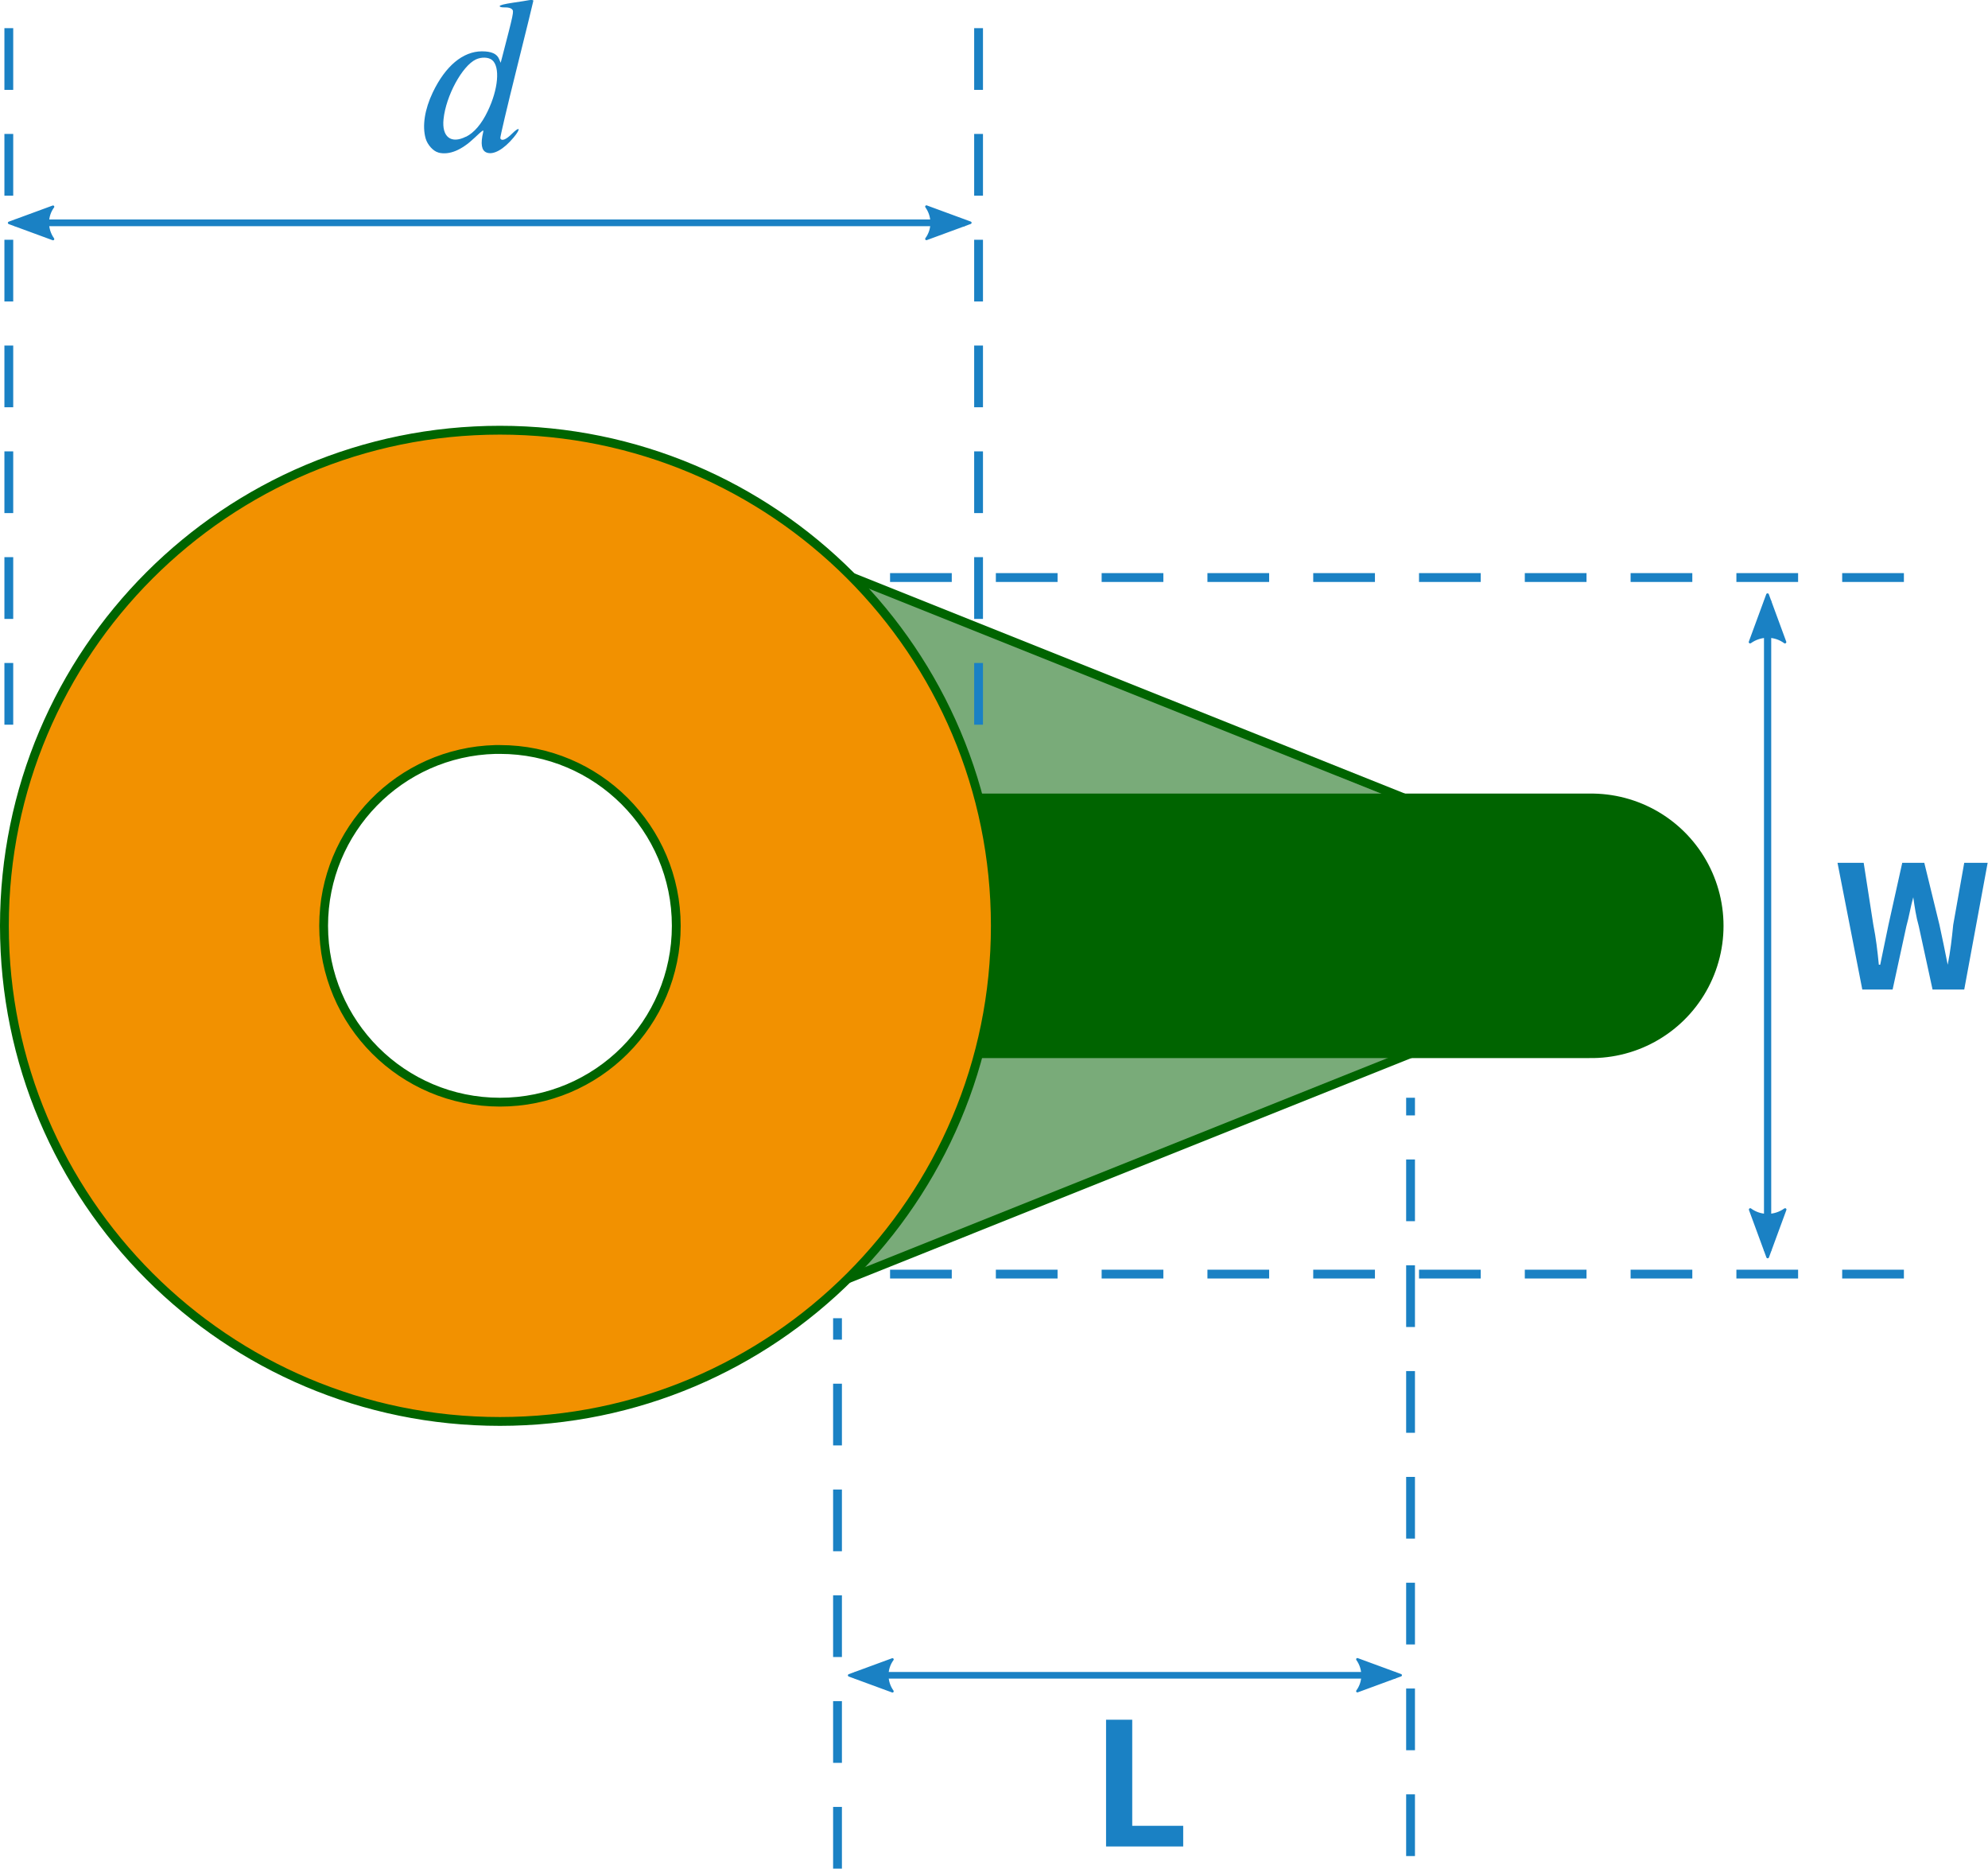
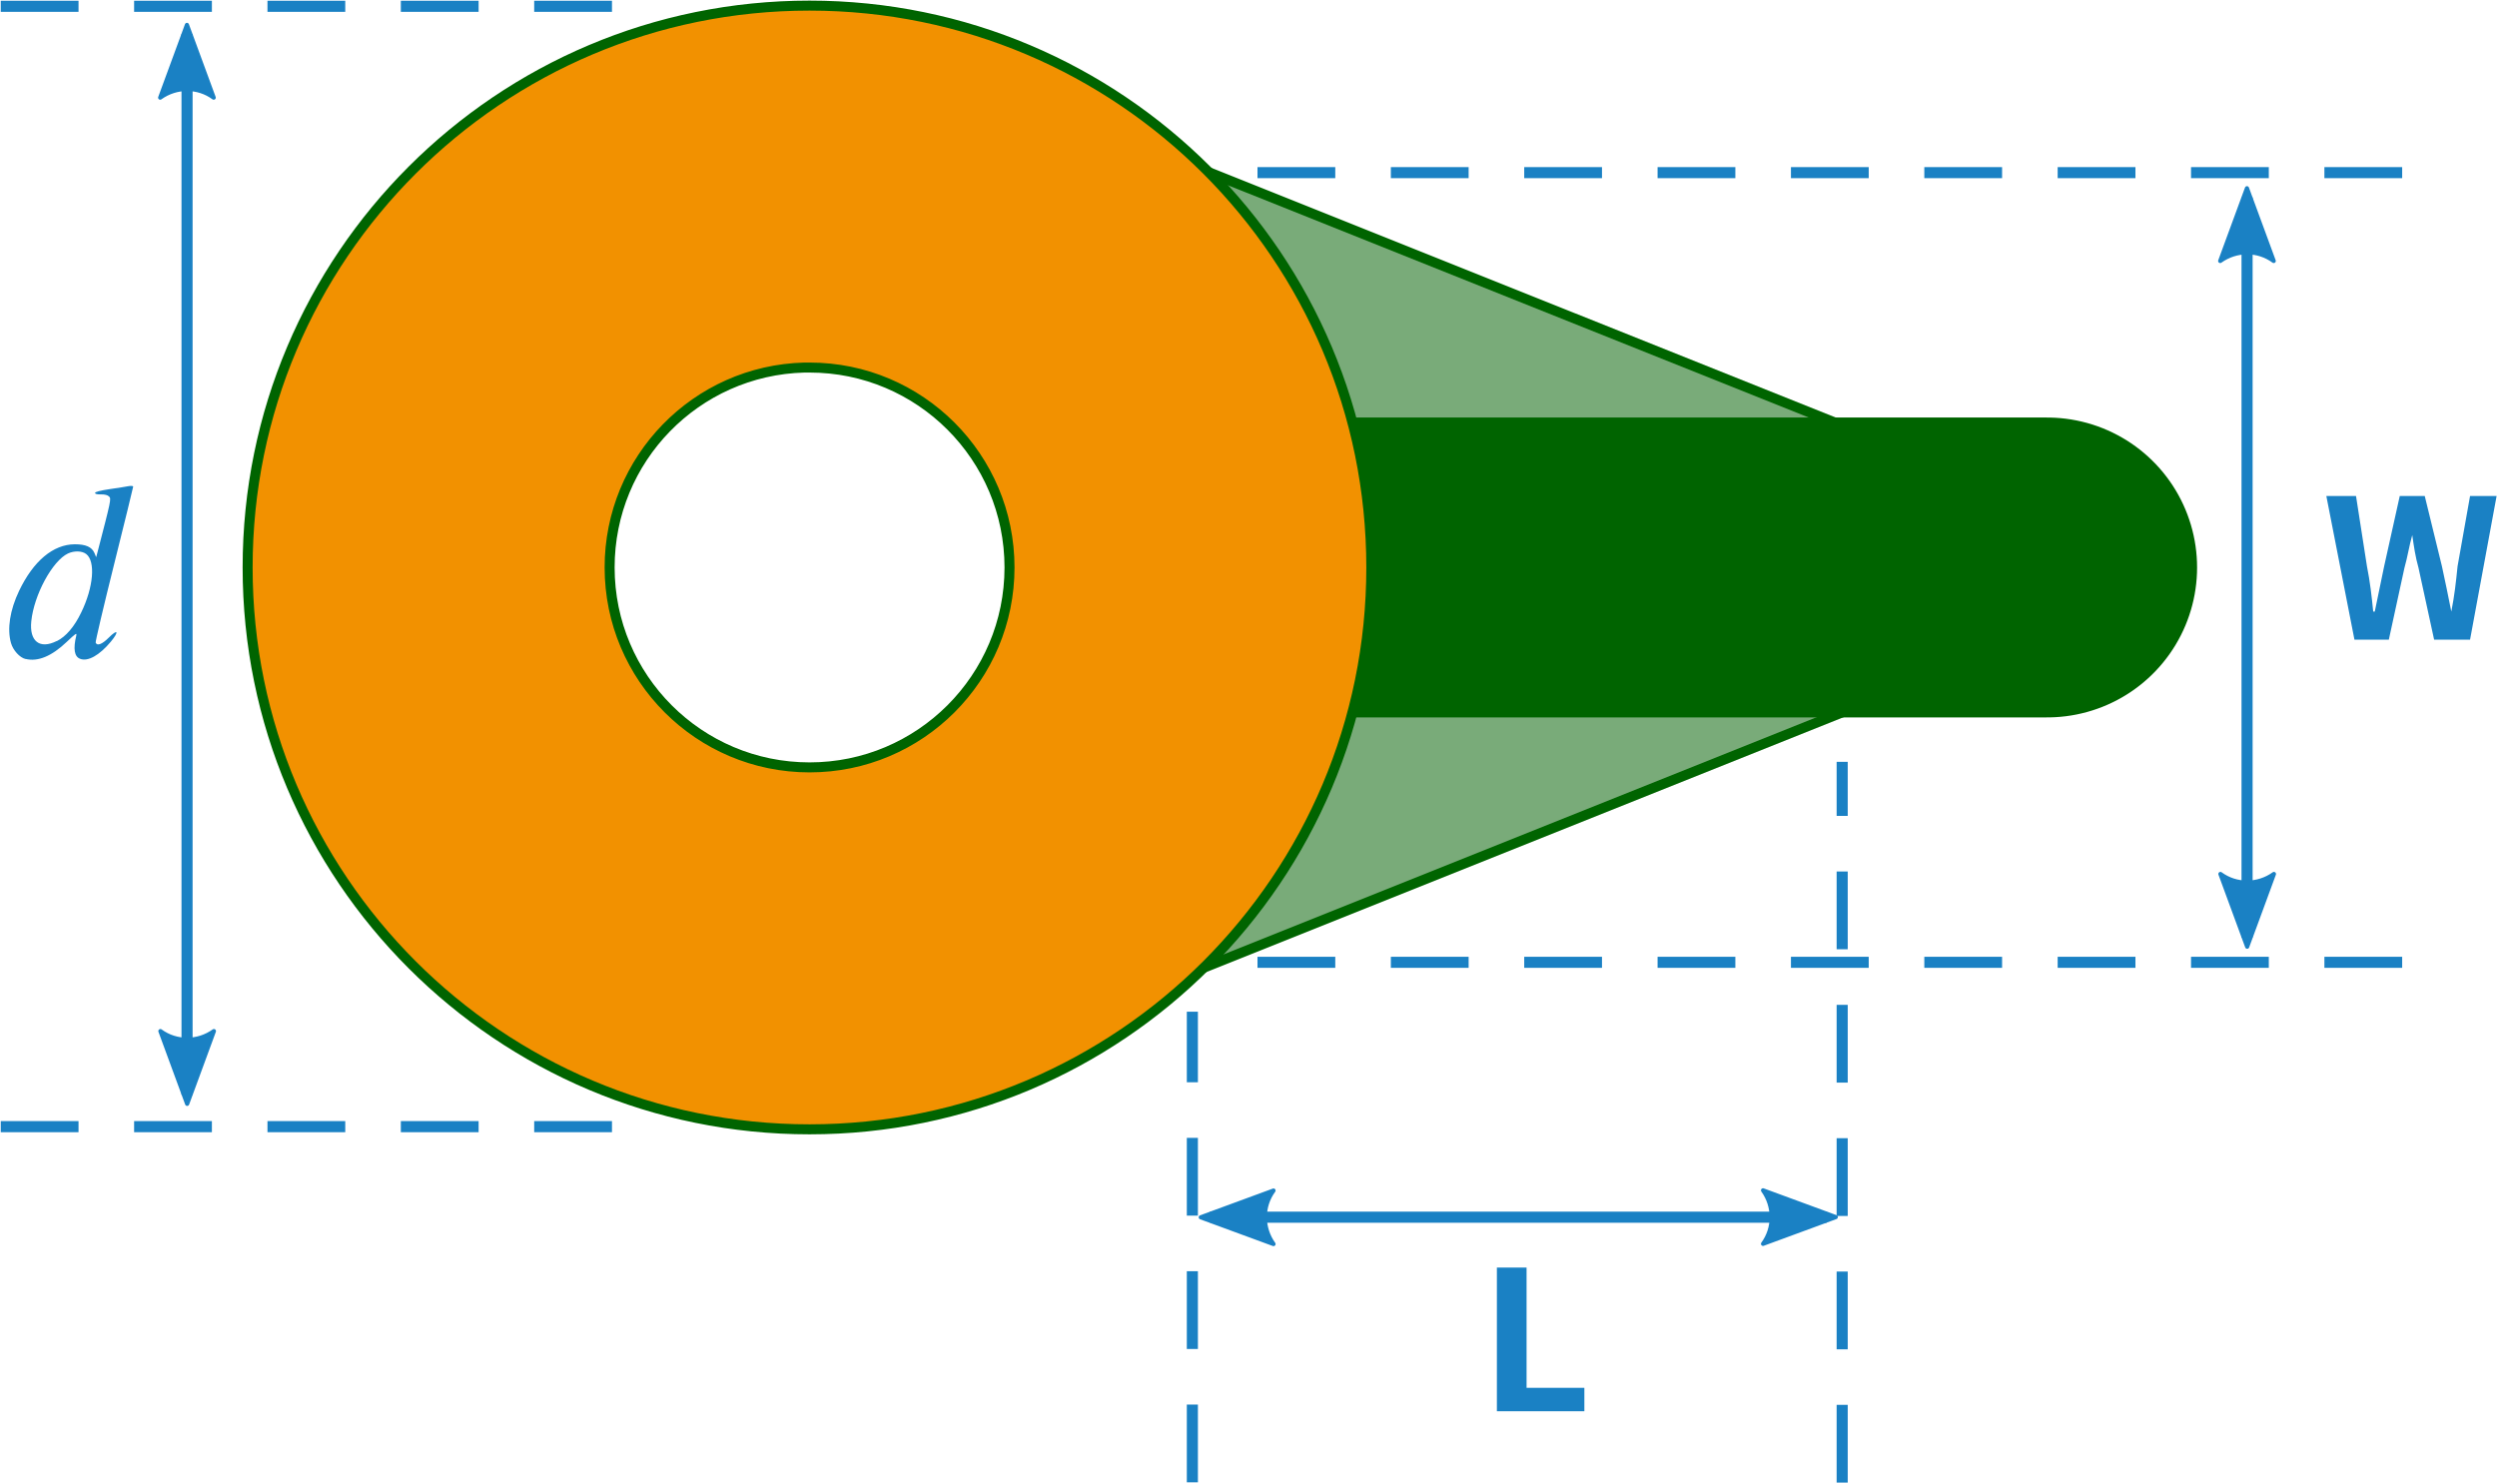
- <svg xmlns="http://www.w3.org/2000/svg" id="Слой_1" data-name="Слой 1" viewBox="0 0 22.55 21.193" version="1.1" width="225.5" height="211.932">
+ <svg xmlns="http://www.w3.org/2000/svg" id="Слой_1" data-name="Слой 1" viewBox="0 0 24.977 14.839" version="1.1" width="224.793" height="133.555">
  <defs id="defs159429">
    <marker style="overflow:visible" id="marker2044" refX="0" refY="0" orient="auto">
      <path transform="scale(-0.6)" d="M 8.719,4.034 -2.207,0.016 8.719,-4.002 c -1.745,2.372 -1.735,5.617 -6e-7,8.035 z" style="fill:#1a81c4;fill-opacity:1;fill-rule:evenodd;stroke:#1a81c4;stroke-width:0.625;stroke-linejoin:round;stroke-opacity:1" id="path2042" />
    </marker>
    <marker style="overflow:visible" id="marker2034" refX="0" refY="0" orient="auto">
      <path transform="scale(0.6)" d="M 8.719,4.034 -2.207,0.016 8.719,-4.002 c -1.745,2.372 -1.735,5.617 -6e-7,8.035 z" style="fill:#1a81c4;fill-opacity:1;fill-rule:evenodd;stroke:#1a81c4;stroke-width:0.625;stroke-linejoin:round;stroke-opacity:1" id="path2032" />
    </marker>
    <marker style="overflow:visible" id="marker1869" refX="0" refY="0" orient="auto">
      <path transform="scale(-0.6)" d="M 8.719,4.034 -2.207,0.016 8.719,-4.002 c -1.745,2.372 -1.735,5.617 -6e-7,8.035 z" style="fill:#1a81c4;fill-opacity:1;fill-rule:evenodd;stroke:#1a81c4;stroke-width:0.625;stroke-linejoin:round;stroke-opacity:1" id="path1867" />
    </marker>
    <marker style="overflow:visible" id="marker1859" refX="0" refY="0" orient="auto">
      <path transform="scale(0.6)" d="M 8.719,4.034 -2.207,0.016 8.719,-4.002 c -1.745,2.372 -1.735,5.617 -6e-7,8.035 z" style="fill:#1a81c4;fill-opacity:1;fill-rule:evenodd;stroke:#1a81c4;stroke-width:0.625;stroke-linejoin:round;stroke-opacity:1" id="path1857" />
    </marker>
    <style id="style159427">.cls-1{fill:#1a81c4;}</style>
    <marker style="overflow:visible" id="marker1675" refX="0" refY="0" orient="auto">
      <path transform="scale(0.6)" d="M 8.719,4.034 -2.207,0.016 8.719,-4.002 c -1.745,2.372 -1.735,5.617 -6e-7,8.035 z" style="fill:#1a81c4;fill-opacity:1;fill-rule:evenodd;stroke:#1a81c4;stroke-width:0.625;stroke-linejoin:round;stroke-opacity:1" id="path1673" />
    </marker>
    <marker style="overflow:visible" id="marker2029" refX="0" refY="0" orient="auto">
      <path transform="scale(-0.6)" d="M 8.719,4.034 -2.207,0.016 8.719,-4.002 c -1.745,2.372 -1.735,5.617 -6e-7,8.035 z" style="fill:#1a81c4;fill-opacity:1;fill-rule:evenodd;stroke:#1a81c4;stroke-width:0.625;stroke-linejoin:round;stroke-opacity:1" id="path2027" />
    </marker>
  </defs>
-   <g id="g2832" transform="translate(-0.9499999,-1)">
+   <g id="g2832" transform="translate(1.476977,-5.823104)">
    <path style="opacity:1;fill:#79ab79;fill-opacity:1;stroke:#006400;stroke-width:0.1;stroke-linecap:square;stroke-linejoin:round;stroke-miterlimit:4;stroke-dasharray:none;stroke-dashoffset:0;stroke-opacity:1;paint-order:fill markers stroke" d="m 10,7.3 8.106,3.242 v 1.945 L 10,15.73 Z" id="path1037" />
    <path style="fill:none;fill-opacity:1;stroke:#006400;stroke-width:3;stroke-linecap:round;stroke-linejoin:round;stroke-miterlimit:4;stroke-dasharray:none;stroke-opacity:1;paint-order:fill markers stroke" d="m 12,11.5 h 7" id="path1389" />
    <path id="circle1364-5-3" style="fill:#f29100;fill-opacity:1;stroke:#006400;stroke-width:0.1;stroke-linecap:square;stroke-linejoin:round;stroke-miterlimit:4;stroke-dasharray:none;stroke-dashoffset:0;stroke-opacity:1;paint-order:fill markers stroke" d="M 6.621,5.879 A 5.62,5.62 0 0 0 1,11.5 5.62,5.62 0 0 0 6.621,17.121 5.62,5.62 0 0 0 12.24,11.5 5.62,5.62 0 0 0 6.621,5.879 Z M 6.57,9.5 a 2,2 0 0 1 0.051,0 2,2 0 0 1 2,2 2,2 0 0 1 -2,2 2,2 0 0 1 -2,-2 2,2 0 0 1 1.949,-2 z" />
-     <path style="fill:#1a81c4;fill-opacity:1;stroke-width:0.013" d="M 5.924,2.73 C 5.865,2.716 5.799,2.643 5.778,2.57 5.738,2.429 5.767,2.241 5.859,2.048 6.002,1.749 6.2,1.583 6.416,1.582 6.526,1.582 6.587,1.61 6.612,1.671 l 0.017,0.041 0.014,-0.052 c 0.135,-0.52 0.138,-0.532 0.115,-0.555 -0.014,-0.014 -0.042,-0.022 -0.081,-0.021 -0.038,6.422e-4 -0.059,-0.004 -0.059,-0.015 0,-0.01 0.053,-0.024 0.148,-0.038 0.081,-0.012 0.167,-0.025 0.19,-0.03 C 6.982,0.998 7,1 7,1.008 7,1.015 6.914,1.365 6.809,1.786 6.704,2.207 6.621,2.559 6.625,2.568 c 0.014,0.036 0.065,0.016 0.13,-0.049 0.092,-0.092 0.107,-0.064 0.022,0.039 -0.114,0.137 -0.23,0.202 -0.307,0.172 -0.059,-0.022 -0.071,-0.1 -0.039,-0.233 0.007,-0.031 -0.006,-0.021 -0.096,0.064 -0.15,0.143 -0.288,0.2 -0.411,0.17 z m 0.312,-0.179 c 0.092,-0.046 0.176,-0.144 0.245,-0.288 0.122,-0.251 0.144,-0.509 0.05,-0.583 -0.042,-0.033 -0.12,-0.035 -0.183,-0.006 -0.156,0.074 -0.34,0.414 -0.367,0.678 -0.021,0.201 0.085,0.283 0.254,0.198 z" id="path3658" />
-     <path style="fill:none;fill-opacity:1;stroke:#1a81c4;stroke-width:0.076;stroke-linecap:square;stroke-linejoin:round;stroke-miterlimit:4;stroke-dasharray:none;stroke-dashoffset:0;marker-start:url(#marker1675);marker-end:url(#marker2029);paint-order:fill markers stroke" d="M 11.856,3.527 H 1.154" id="path1043" />
-     <path style="fill:none;fill-opacity:1;stroke:#1a81c4;stroke-width:0.1;stroke-linecap:square;stroke-linejoin:round;stroke-miterlimit:4;stroke-dasharray:0.6, 0.6;stroke-dashoffset:0;paint-order:fill markers stroke" d="m 12.05,1.369 v 8" id="path1878" />
-     <text xml:space="preserve" style="font-style:normal;font-variant:normal;font-weight:normal;font-stretch:normal;font-size:1.942px;line-height:1.25;font-family:'Noto Sans Mono CJK SC';-inkscape-font-specification:'Noto Sans Mono CJK SC';letter-spacing:0px;word-spacing:0px;fill:#1a81c4;fill-opacity:1;stroke:none;stroke-width:0.121" x="13.323" y="21.939" id="text3524">
-       <tspan id="tspan3522" x="13.323" y="21.939" style="font-style:normal;font-variant:normal;font-weight:bold;font-stretch:normal;font-size:1.942px;font-family:'Noto Sans CJK SC';-inkscape-font-specification:'Noto Sans CJK SC Bold';font-variant-ligatures:normal;font-variant-caps:normal;font-variant-numeric:normal;font-variant-east-asian:normal;fill:#1a81c4;fill-opacity:1;stroke-width:0.121">L</tspan>
+     <path style="fill:#1a81c4;fill-opacity:1;stroke-width:0.013" d="m -1.221,12.416 c -0.059,-0.014 -0.125,-0.087 -0.146,-0.16 -0.04,-0.141 -0.011,-0.329 0.081,-0.522 0.143,-0.299 0.341,-0.465 0.557,-0.466 0.11,-3.26e-4 0.171,0.027 0.197,0.088 l 0.017,0.041 0.014,-0.052 c 0.135,-0.52 0.138,-0.532 0.115,-0.555 -0.014,-0.014 -0.042,-0.022 -0.081,-0.021 -0.038,6.42e-4 -0.059,-0.004 -0.059,-0.015 0,-0.01 0.053,-0.024 0.148,-0.038 0.081,-0.012 0.167,-0.025 0.19,-0.03 0.025,-0.004 0.043,-0.002 0.043,0.006 0,0.007 -0.086,0.357 -0.191,0.778 -0.105,0.421 -0.188,0.773 -0.184,0.782 0.014,0.036 0.065,0.016 0.13,-0.049 0.092,-0.092 0.107,-0.064 0.022,0.039 -0.114,0.137 -0.23,0.202 -0.307,0.172 -0.059,-0.022 -0.071,-0.1 -0.039,-0.233 0.007,-0.031 -0.006,-0.021 -0.096,0.064 -0.15,0.143 -0.288,0.2 -0.411,0.17 z m 0.312,-0.179 c 0.092,-0.046 0.176,-0.144 0.245,-0.288 0.122,-0.251 0.144,-0.509 0.05,-0.583 -0.042,-0.033 -0.12,-0.035 -0.183,-0.006 -0.156,0.074 -0.34,0.414 -0.367,0.678 -0.021,0.201 0.085,0.283 0.254,0.198 z" id="path3658" />
+     <path style="fill:none;fill-opacity:1;stroke:#1a81c4;stroke-width:0.111;stroke-linecap:square;stroke-linejoin:round;stroke-miterlimit:4;stroke-dasharray:none;stroke-dashoffset:0;marker-start:url(#marker1675);marker-end:url(#marker2029);paint-order:fill markers stroke" d="m 0.394,6.219 v 10.5" id="path1043" />
+     <path style="fill:none;fill-opacity:1;stroke:#1a81c4;stroke-width:0.111;stroke-linecap:square;stroke-linejoin:round;stroke-miterlimit:4;stroke-dasharray:0.667,0.667;stroke-dashoffset:0;paint-order:fill markers stroke" d="M -1.414,5.886 H 5.186" id="path1878" />
+     <text xml:space="preserve" style="font-style:normal;font-variant:normal;font-weight:normal;font-stretch:normal;font-size:1.942px;line-height:1.25;font-family:'Noto Sans Mono CJK SC';-inkscape-font-specification:'Noto Sans Mono CJK SC';letter-spacing:0px;word-spacing:0px;fill:#1a81c4;fill-opacity:1;stroke:none;stroke-width:0.121" x="13.323" y="19.939" id="text3524">
+       <tspan id="tspan3522" x="13.323" y="19.939" style="font-style:normal;font-variant:normal;font-weight:bold;font-stretch:normal;font-size:1.942px;font-family:'Noto Sans CJK SC';-inkscape-font-specification:'Noto Sans CJK SC Bold';font-variant-ligatures:normal;font-variant-caps:normal;font-variant-numeric:normal;font-variant-east-asian:normal;fill:#1a81c4;fill-opacity:1;stroke-width:0.121">L</tspan>
    </text>
    <text xml:space="preserve" style="font-style:normal;font-variant:normal;font-weight:normal;font-stretch:normal;font-size:1.942px;line-height:1.25;font-family:'Noto Sans Mono CJK SC';-inkscape-font-specification:'Noto Sans Mono CJK SC';letter-spacing:0px;word-spacing:0px;fill:#1a81c4;fill-opacity:1;stroke:none;stroke-width:0.121" x="21.762" y="12.22" id="text3600">
      <tspan id="tspan3598" x="21.762" y="12.22" style="font-style:normal;font-variant:normal;font-weight:bold;font-stretch:normal;font-size:1.942px;font-family:'Noto Sans CJK SC';-inkscape-font-specification:'Noto Sans CJK SC Bold';font-variant-ligatures:normal;font-variant-caps:normal;font-variant-numeric:normal;font-variant-east-asian:normal;fill:#1a81c4;fill-opacity:1;stroke-width:0.121">W</tspan>
    </text>
-     <path style="fill:none;fill-opacity:1;stroke:#1a81c4;stroke-width:0.1;stroke-linecap:square;stroke-linejoin:round;stroke-miterlimit:4;stroke-dasharray:0.6, 0.6;stroke-dashoffset:0;paint-order:fill markers stroke" d="m 1.05,1.369 v 8" id="path1585" />
-     <path style="fill:none;fill-opacity:1;stroke:#1a81c4;stroke-width:0.075;stroke-linecap:square;stroke-linejoin:round;stroke-miterlimit:4;stroke-dasharray:none;stroke-dashoffset:0;marker-start:url(#marker1859);marker-end:url(#marker1869);paint-order:fill markers stroke" d="M 16.739,20 H 10.681" id="path1851" />
-     <path style="fill:none;fill-opacity:1;stroke:#1a81c4;stroke-width:0.1;stroke-linecap:square;stroke-linejoin:round;stroke-miterlimit:4;stroke-dasharray:0.6, 0.6;stroke-dashoffset:0;paint-order:fill markers stroke" d="M 16.95,22 V 13.5" id="path1853" />
-     <path style="fill:none;fill-opacity:1;stroke:#1a81c4;stroke-width:0.1;stroke-linecap:square;stroke-linejoin:round;stroke-miterlimit:4;stroke-dasharray:0.6, 0.6;stroke-dashoffset:0;paint-order:fill markers stroke" d="M 10.45,22.143 V 16" id="path1855" />
-     <path style="fill:none;fill-opacity:1;stroke:#1a81c4;stroke-width:0.082;stroke-linecap:square;stroke-linejoin:round;stroke-miterlimit:4;stroke-dasharray:none;stroke-dashoffset:0;marker-start:url(#marker2034);marker-end:url(#marker2044);paint-order:fill markers stroke" d="M 21,7.853 V 15.147" id="path2025" />
-     <path style="fill:none;fill-opacity:1;stroke:#1a81c4;stroke-width:0.1;stroke-linecap:square;stroke-linejoin:round;stroke-miterlimit:4;stroke-dasharray:0.6, 0.6;stroke-dashoffset:0;paint-order:fill markers stroke" d="M 22.496,7.55 H 11" id="path2028" />
-     <path style="fill:none;fill-opacity:1;stroke:#1a81c4;stroke-width:0.1;stroke-linecap:square;stroke-linejoin:round;stroke-miterlimit:4;stroke-dasharray:0.6, 0.6;stroke-dashoffset:0;paint-order:fill markers stroke" d="M 22.496,15.45 H 11" id="path2136" />
+     <path style="fill:none;fill-opacity:1;stroke:#1a81c4;stroke-width:0.111;stroke-linecap:square;stroke-linejoin:round;stroke-miterlimit:4;stroke-dasharray:0.667,0.667;stroke-dashoffset:0;paint-order:fill markers stroke" d="M -1.414,17.094 H 5.186" id="path1585" />
+     <path style="fill:none;fill-opacity:1;stroke:#1a81c4;stroke-width:0.111;stroke-linecap:square;stroke-linejoin:round;stroke-miterlimit:4;stroke-dasharray:none;stroke-dashoffset:0;marker-start:url(#marker1859);marker-end:url(#marker1869);paint-order:fill markers stroke" d="M 16.739,18 H 10.681" id="path1851" />
+     <path style="fill:none;fill-opacity:1;stroke:#1a81c4;stroke-width:0.111;stroke-linecap:square;stroke-linejoin:round;stroke-miterlimit:4;stroke-dasharray:0.667,0.667;stroke-dashoffset:0;paint-order:fill markers stroke" d="M 16.95,20.6 V 13.5" id="path1853" />
+     <path style="fill:none;fill-opacity:1;stroke:#1a81c4;stroke-width:0.111;stroke-linecap:square;stroke-linejoin:round;stroke-miterlimit:4;stroke-dasharray:0.667,0.667;stroke-dashoffset:0;paint-order:fill markers stroke" d="M 10.45,20.597 V 16" id="path1855" />
+     <path style="fill:none;fill-opacity:1;stroke:#1a81c4;stroke-width:0.111;stroke-linecap:square;stroke-linejoin:round;stroke-miterlimit:4;stroke-dasharray:none;stroke-dashoffset:0;marker-start:url(#marker2034);marker-end:url(#marker2044);paint-order:fill markers stroke" d="M 21,7.853 V 15.147" id="path2025" />
+     <path style="fill:none;fill-opacity:1;stroke:#1a81c4;stroke-width:0.111;stroke-linecap:square;stroke-linejoin:round;stroke-miterlimit:4;stroke-dasharray:0.667,0.667;stroke-dashoffset:0;paint-order:fill markers stroke" d="M 22.496,7.55 H 11" id="path2028" />
+     <path style="fill:none;fill-opacity:1;stroke:#1a81c4;stroke-width:0.111;stroke-linecap:square;stroke-linejoin:round;stroke-miterlimit:4;stroke-dasharray:0.667,0.667;stroke-dashoffset:0;paint-order:fill markers stroke" d="M 22.496,15.45 H 11" id="path2136" />
  </g>
</svg>
